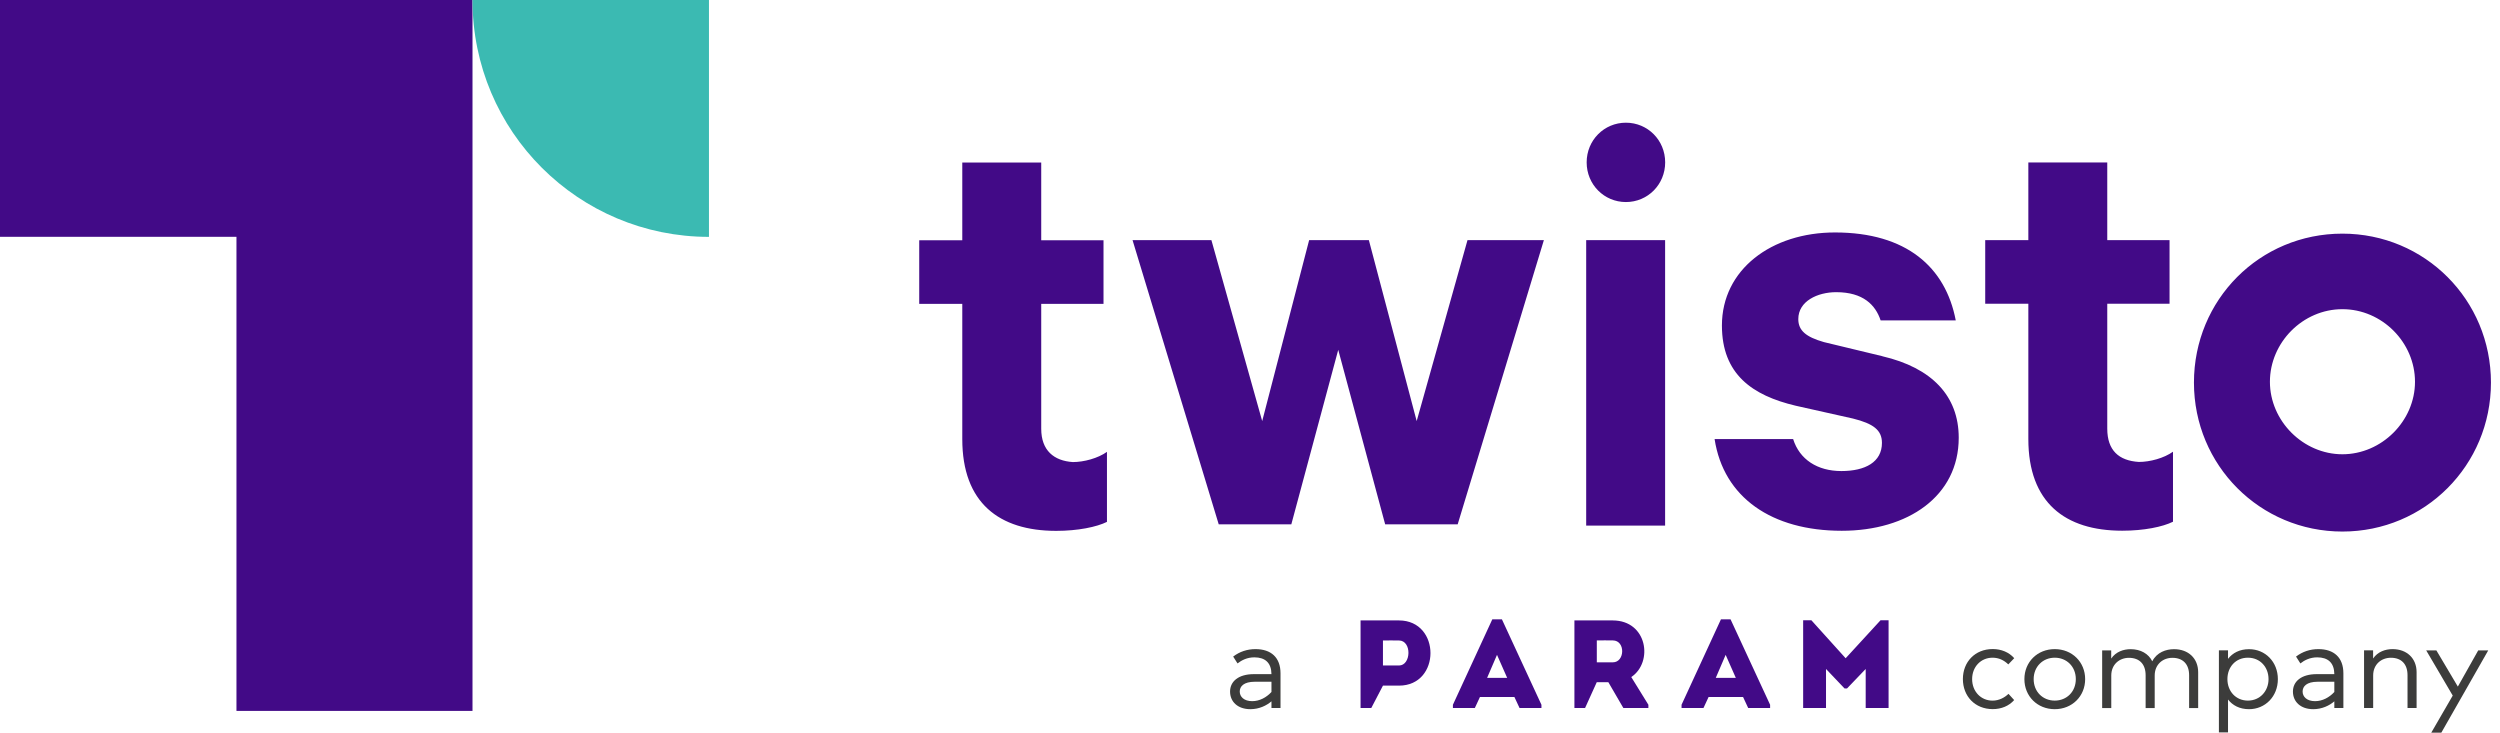
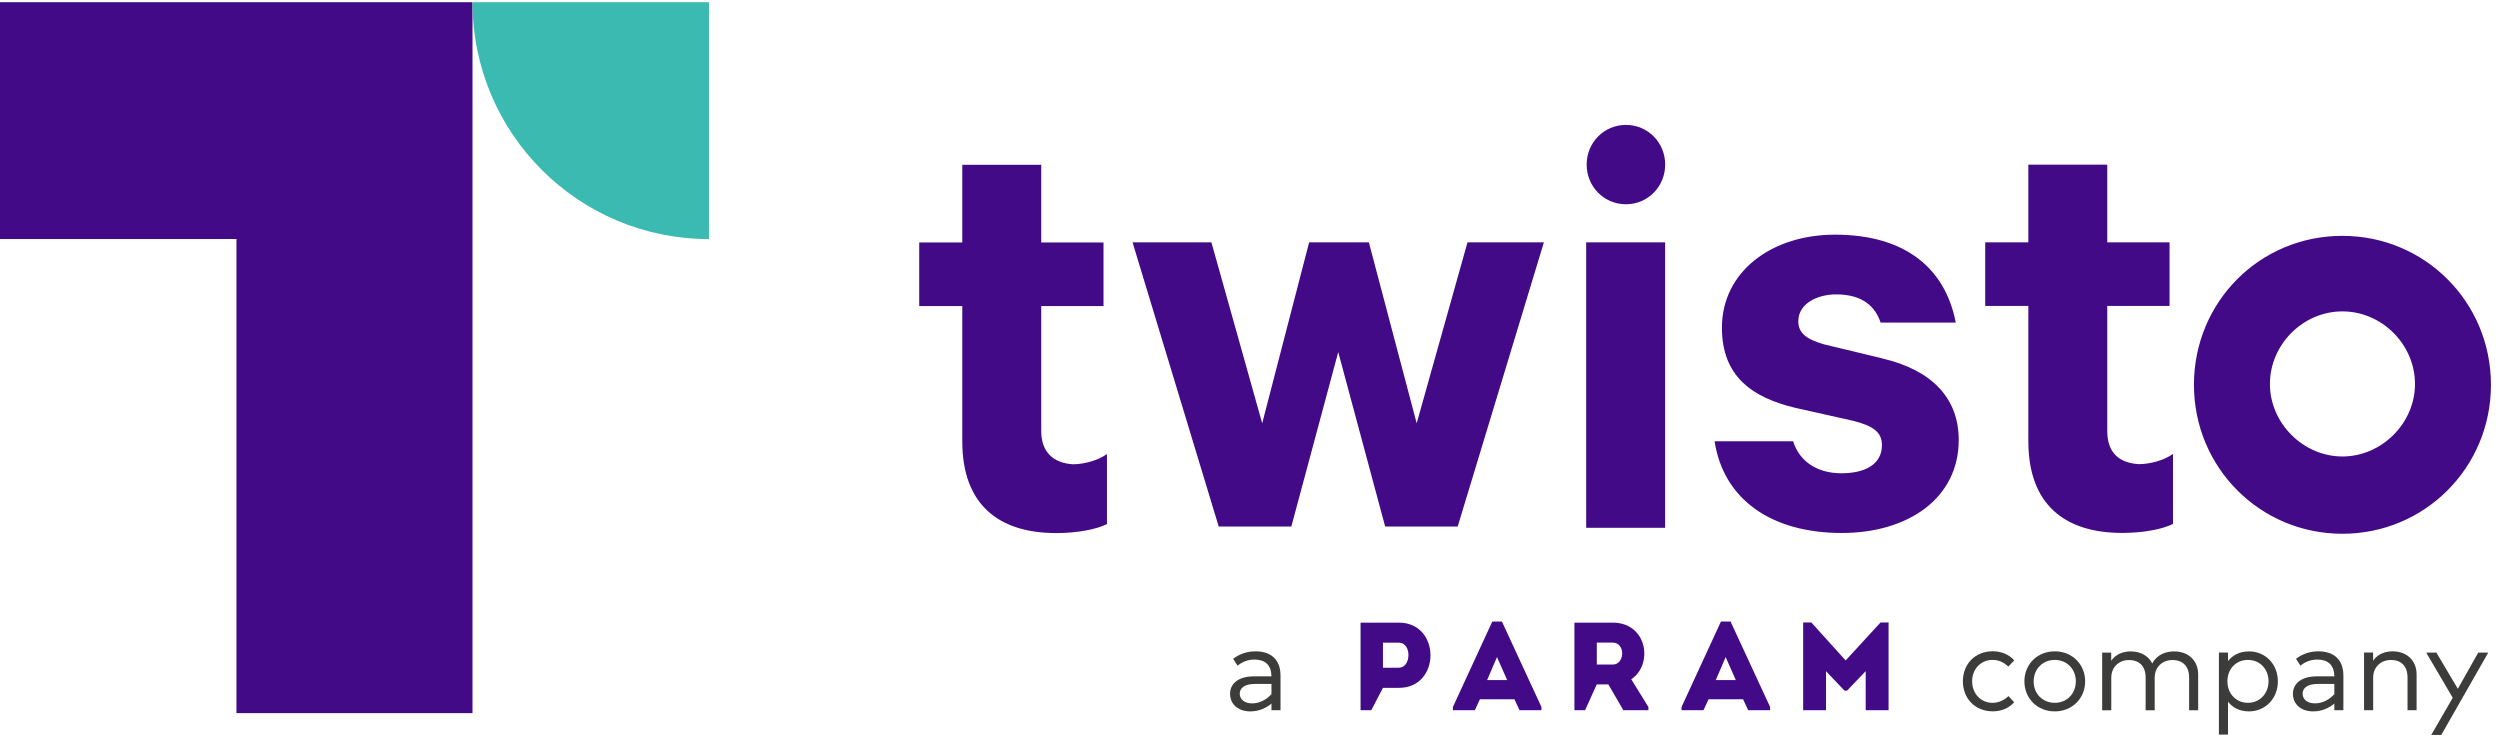
- <svg xmlns="http://www.w3.org/2000/svg" height="23" viewBox="0 0 116 34" fill="none">
+ <svg xmlns="http://www.w3.org/2000/svg" height="23" width="78" viewBox="0 0 116 34" fill="none">
  <path d="M59.416 31.242V32.852H58.996V32.541C58.768 32.739 58.425 32.906 58.018 32.906C57.428 32.906 57.075 32.557 57.075 32.088C57.075 31.62 57.463 31.28 58.178 31.28H58.996C58.99 30.751 58.701 30.501 58.201 30.501C57.873 30.501 57.614 30.632 57.421 30.783L57.219 30.465C57.521 30.235 57.87 30.119 58.255 30.119C58.98 30.119 59.416 30.51 59.416 31.242ZM58.996 32.104V31.633H58.223C57.71 31.633 57.524 31.848 57.524 32.088C57.524 32.329 57.723 32.534 58.101 32.534C58.444 32.534 58.759 32.364 58.996 32.108" fill="#3C3C3B" />
  <path d="M93.457 30.543L93.185 30.828C92.983 30.632 92.742 30.517 92.454 30.517C91.915 30.517 91.507 30.937 91.507 31.511C91.507 32.085 91.915 32.509 92.454 32.509C92.745 32.509 93.005 32.377 93.194 32.194L93.457 32.483C93.214 32.759 92.861 32.903 92.463 32.903C91.639 32.903 91.078 32.303 91.078 31.508C91.078 30.712 91.642 30.116 92.463 30.116C92.858 30.116 93.217 30.264 93.457 30.536V30.543Z" fill="#3C3C3B" />
  <path d="M96.751 31.511C96.751 32.306 96.145 32.906 95.34 32.906C94.535 32.906 93.932 32.306 93.932 31.511C93.932 30.716 94.535 30.119 95.34 30.119C96.145 30.119 96.751 30.719 96.751 31.511ZM94.362 31.511C94.362 32.092 94.782 32.508 95.34 32.508C95.898 32.508 96.318 32.092 96.318 31.511C96.318 30.931 95.895 30.517 95.34 30.517C94.785 30.517 94.362 30.937 94.362 31.511Z" fill="#3C3C3B" />
  <path d="M101.995 31.194V32.855H101.575V31.331C101.575 30.822 101.292 30.523 100.799 30.523C100.35 30.523 99.978 30.834 99.978 31.344V32.855H99.557V31.331C99.557 30.822 99.275 30.523 98.784 30.523C98.335 30.523 97.963 30.834 97.963 31.344V32.855H97.54V30.177H97.96V30.558C98.178 30.238 98.534 30.122 98.861 30.122C99.33 30.122 99.692 30.334 99.865 30.684C100.08 30.267 100.5 30.122 100.876 30.122C101.539 30.122 101.995 30.546 101.995 31.194Z" fill="#3C3C3B" />
  <path d="M105.693 31.511C105.693 32.316 105.106 32.906 104.355 32.906C103.913 32.906 103.592 32.727 103.38 32.457V33.984H102.957V30.174H103.38V30.571C103.592 30.299 103.916 30.122 104.355 30.122C105.109 30.122 105.693 30.709 105.693 31.514V31.511ZM103.352 31.511C103.352 32.079 103.746 32.508 104.304 32.508C104.862 32.508 105.26 32.066 105.26 31.511C105.26 30.956 104.872 30.517 104.304 30.517C103.736 30.517 103.352 30.947 103.352 31.511Z" fill="#3C3C3B" />
  <path d="M108.733 31.242V32.852H108.313V32.541C108.085 32.739 107.742 32.906 107.335 32.906C106.745 32.906 106.392 32.557 106.392 32.088C106.392 31.62 106.78 31.28 107.495 31.28H108.313C108.307 30.751 108.018 30.501 107.518 30.501C107.19 30.501 106.927 30.632 106.738 30.783L106.536 30.465C106.838 30.235 107.187 30.119 107.572 30.119C108.297 30.119 108.733 30.51 108.733 31.242ZM108.313 32.104V31.633H107.54C107.027 31.633 106.841 31.848 106.841 32.088C106.841 32.329 107.04 32.534 107.418 32.534C107.761 32.534 108.076 32.364 108.313 32.108" fill="#3C3C3B" />
  <path d="M112.13 31.19V32.852H111.709V31.328C111.709 30.818 111.427 30.52 110.937 30.52C110.488 30.52 110.115 30.831 110.115 31.341V32.852H109.692V30.174H110.112V30.555C110.33 30.235 110.686 30.119 111.014 30.119C111.674 30.119 112.13 30.543 112.13 31.19Z" fill="#3C3C3B" />
  <path d="M113.278 33.997H112.81L113.807 32.275L112.575 30.177H113.047L114.044 31.858L114.99 30.177H115.455L113.275 34L113.278 33.997Z" fill="#3C3C3B" />
  <path fill-rule="evenodd" clip-rule="evenodd" d="M85.638 30.543L84.047 28.779H83.666V32.852H84.727V31.04L85.587 31.944H85.702L86.568 31.04V32.852H87.63V28.779H87.258L85.638 30.543ZM75.696 31.412C76.722 30.716 76.433 28.794 74.836 28.788H73.053V32.852H73.547L74.089 31.655H74.628L75.324 32.852H76.485V32.701L75.689 31.412H75.696ZM74.836 30.732H74.092V29.715C74.336 29.715 74.593 29.709 74.836 29.715C75.43 29.721 75.398 30.732 74.836 30.732ZM70.507 32.852H71.523V32.701L69.689 28.737H69.243L67.415 32.701V32.852H68.432L68.669 32.342H70.269L70.507 32.852ZM69.933 31.453H69.002L69.461 30.385L69.933 31.453ZM63.627 32.852L64.169 31.813H64.916C66.86 31.813 66.86 28.794 64.916 28.788H63.13V32.852H63.627ZM64.913 30.879H64.169V29.718C64.407 29.718 64.67 29.712 64.913 29.718C65.516 29.725 65.481 30.879 64.913 30.879ZM81.116 32.852H82.133V32.701L80.298 28.737H79.852L78.024 32.701V32.852H79.041L79.278 32.342H80.879L81.116 32.852ZM80.542 31.453H79.612L80.07 30.385L80.542 31.453Z" fill="#420A87" />
  <path d="M48.313 19.901V14.099H51.203V11.148H48.313V7.543H44.65V11.148H42.652V14.099H44.65V20.376C44.65 23.326 46.353 24.632 49.006 24.632C50.016 24.632 50.885 24.452 51.363 24.215V20.966C50.946 21.264 50.295 21.44 49.779 21.44C48.906 21.383 48.313 20.905 48.313 19.895M56.212 11.142H52.55L56.549 24.33H59.917L62.094 16.232L64.272 24.33H67.636L71.636 11.142H68.092L65.734 19.538L63.515 11.142H60.744L58.566 19.538L56.209 11.142H56.212ZM73.599 11.142H77.261V24.388H73.599V11.142ZM87.341 16.527L84.628 15.873C83.797 15.635 83.441 15.337 83.441 14.805C83.441 13.974 84.333 13.557 85.202 13.557C86.45 13.557 87.024 14.15 87.261 14.866H90.747C90.273 12.39 88.451 10.786 85.144 10.786C82.194 10.786 79.897 12.508 79.897 15.103C79.897 17.361 81.302 18.349 83.323 18.826L85.975 19.42C86.924 19.657 87.322 19.956 87.322 20.549C87.322 21.44 86.549 21.857 85.439 21.857C84.33 21.857 83.499 21.322 83.201 20.372H79.557C79.974 23.086 82.21 24.628 85.459 24.628C88.528 24.628 90.885 23.025 90.885 20.311C90.885 18.371 89.638 17.066 87.341 16.53M97.777 19.895V14.093H100.667V11.142H97.777V7.537H94.115V11.142H92.114V14.093H94.115V20.369C94.115 23.32 95.818 24.625 98.47 24.625C99.48 24.625 100.35 24.446 100.827 24.208V20.959C100.411 21.258 99.76 21.434 99.243 21.434C98.313 21.376 97.777 20.898 97.777 19.888M108.688 10.841C104.846 10.841 101.799 13.91 101.799 17.752C101.799 21.594 104.869 24.664 108.688 24.664C112.508 24.664 115.58 21.594 115.58 17.752C115.58 13.91 112.511 10.841 108.688 10.841ZM108.688 21.078C106.867 21.078 105.324 19.532 105.324 17.714C105.324 15.895 106.847 14.346 108.688 14.346C110.529 14.346 112.056 15.892 112.056 17.714C112.056 19.535 110.51 21.078 108.688 21.078ZM75.443 5.693C76.453 5.693 77.264 6.504 77.264 7.534C77.264 8.563 76.453 9.375 75.443 9.375C74.432 9.375 73.621 8.563 73.621 7.534C73.621 6.504 74.432 5.693 75.443 5.693Z" fill="#420A87" />
  <path d="M10.972 10.988V32.986H21.924V0H0V10.988H10.972Z" fill="#420A87" />
  <path d="M21.924 0C21.924 6.113 26.857 10.991 32.896 10.991V0H21.924Z" fill="#3BBAB2" />
</svg>
